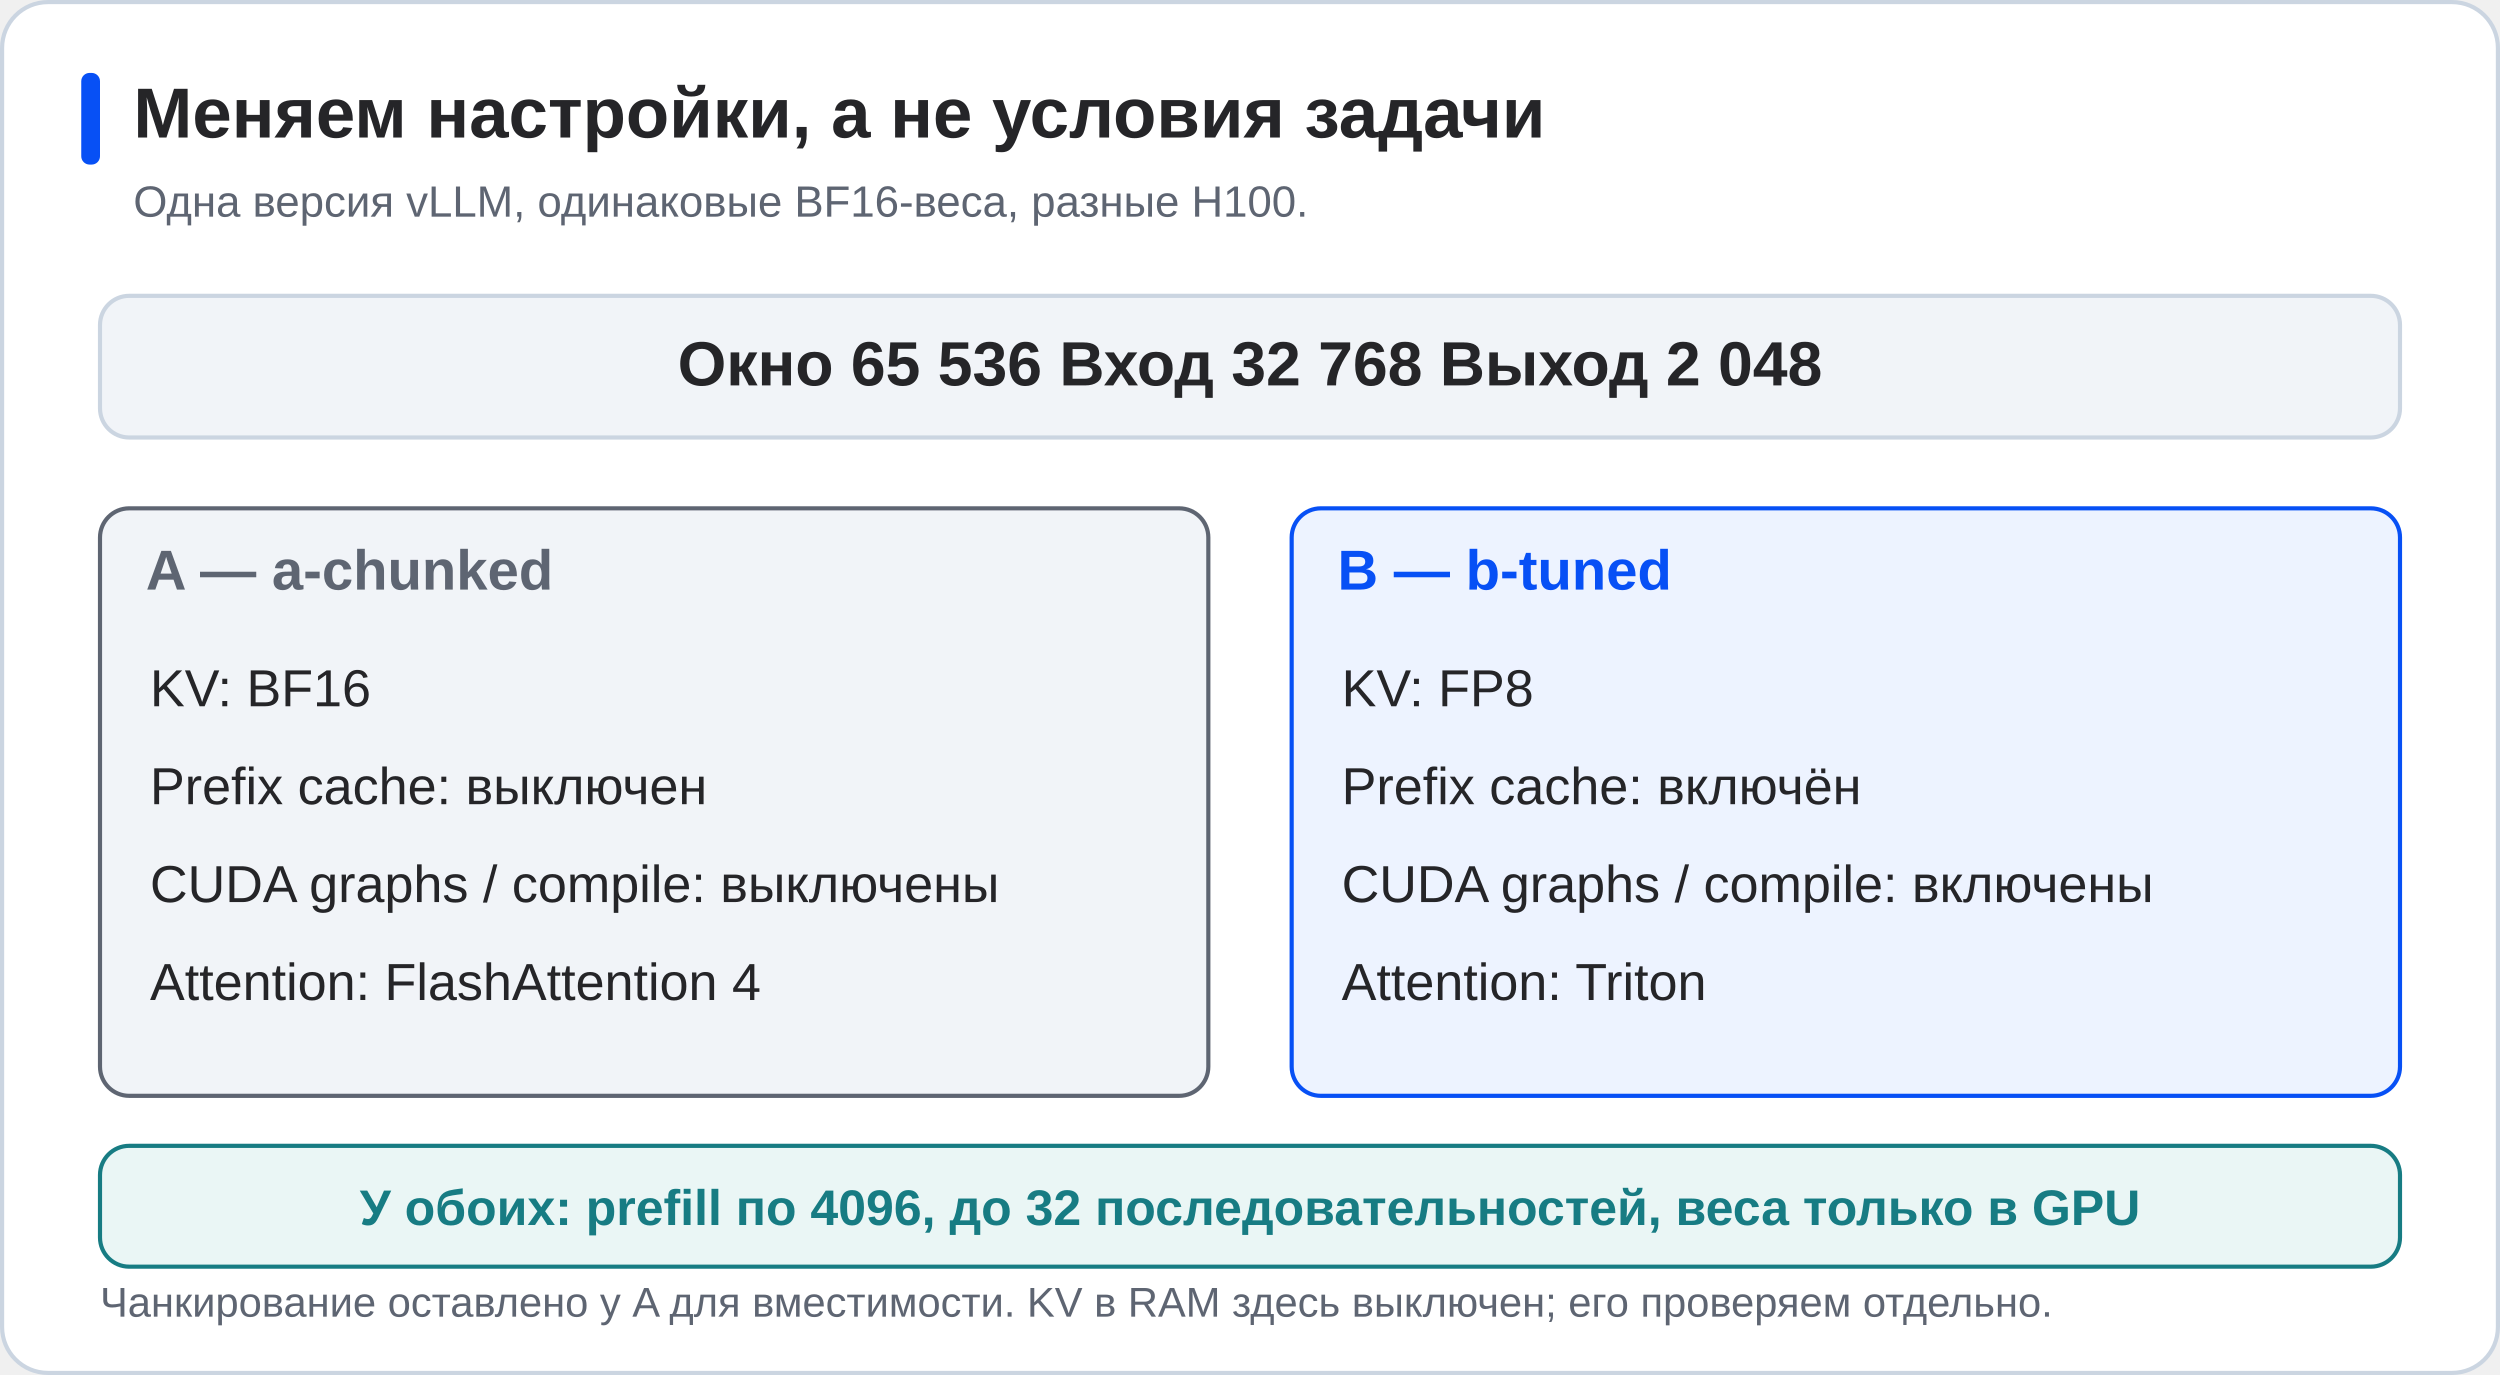
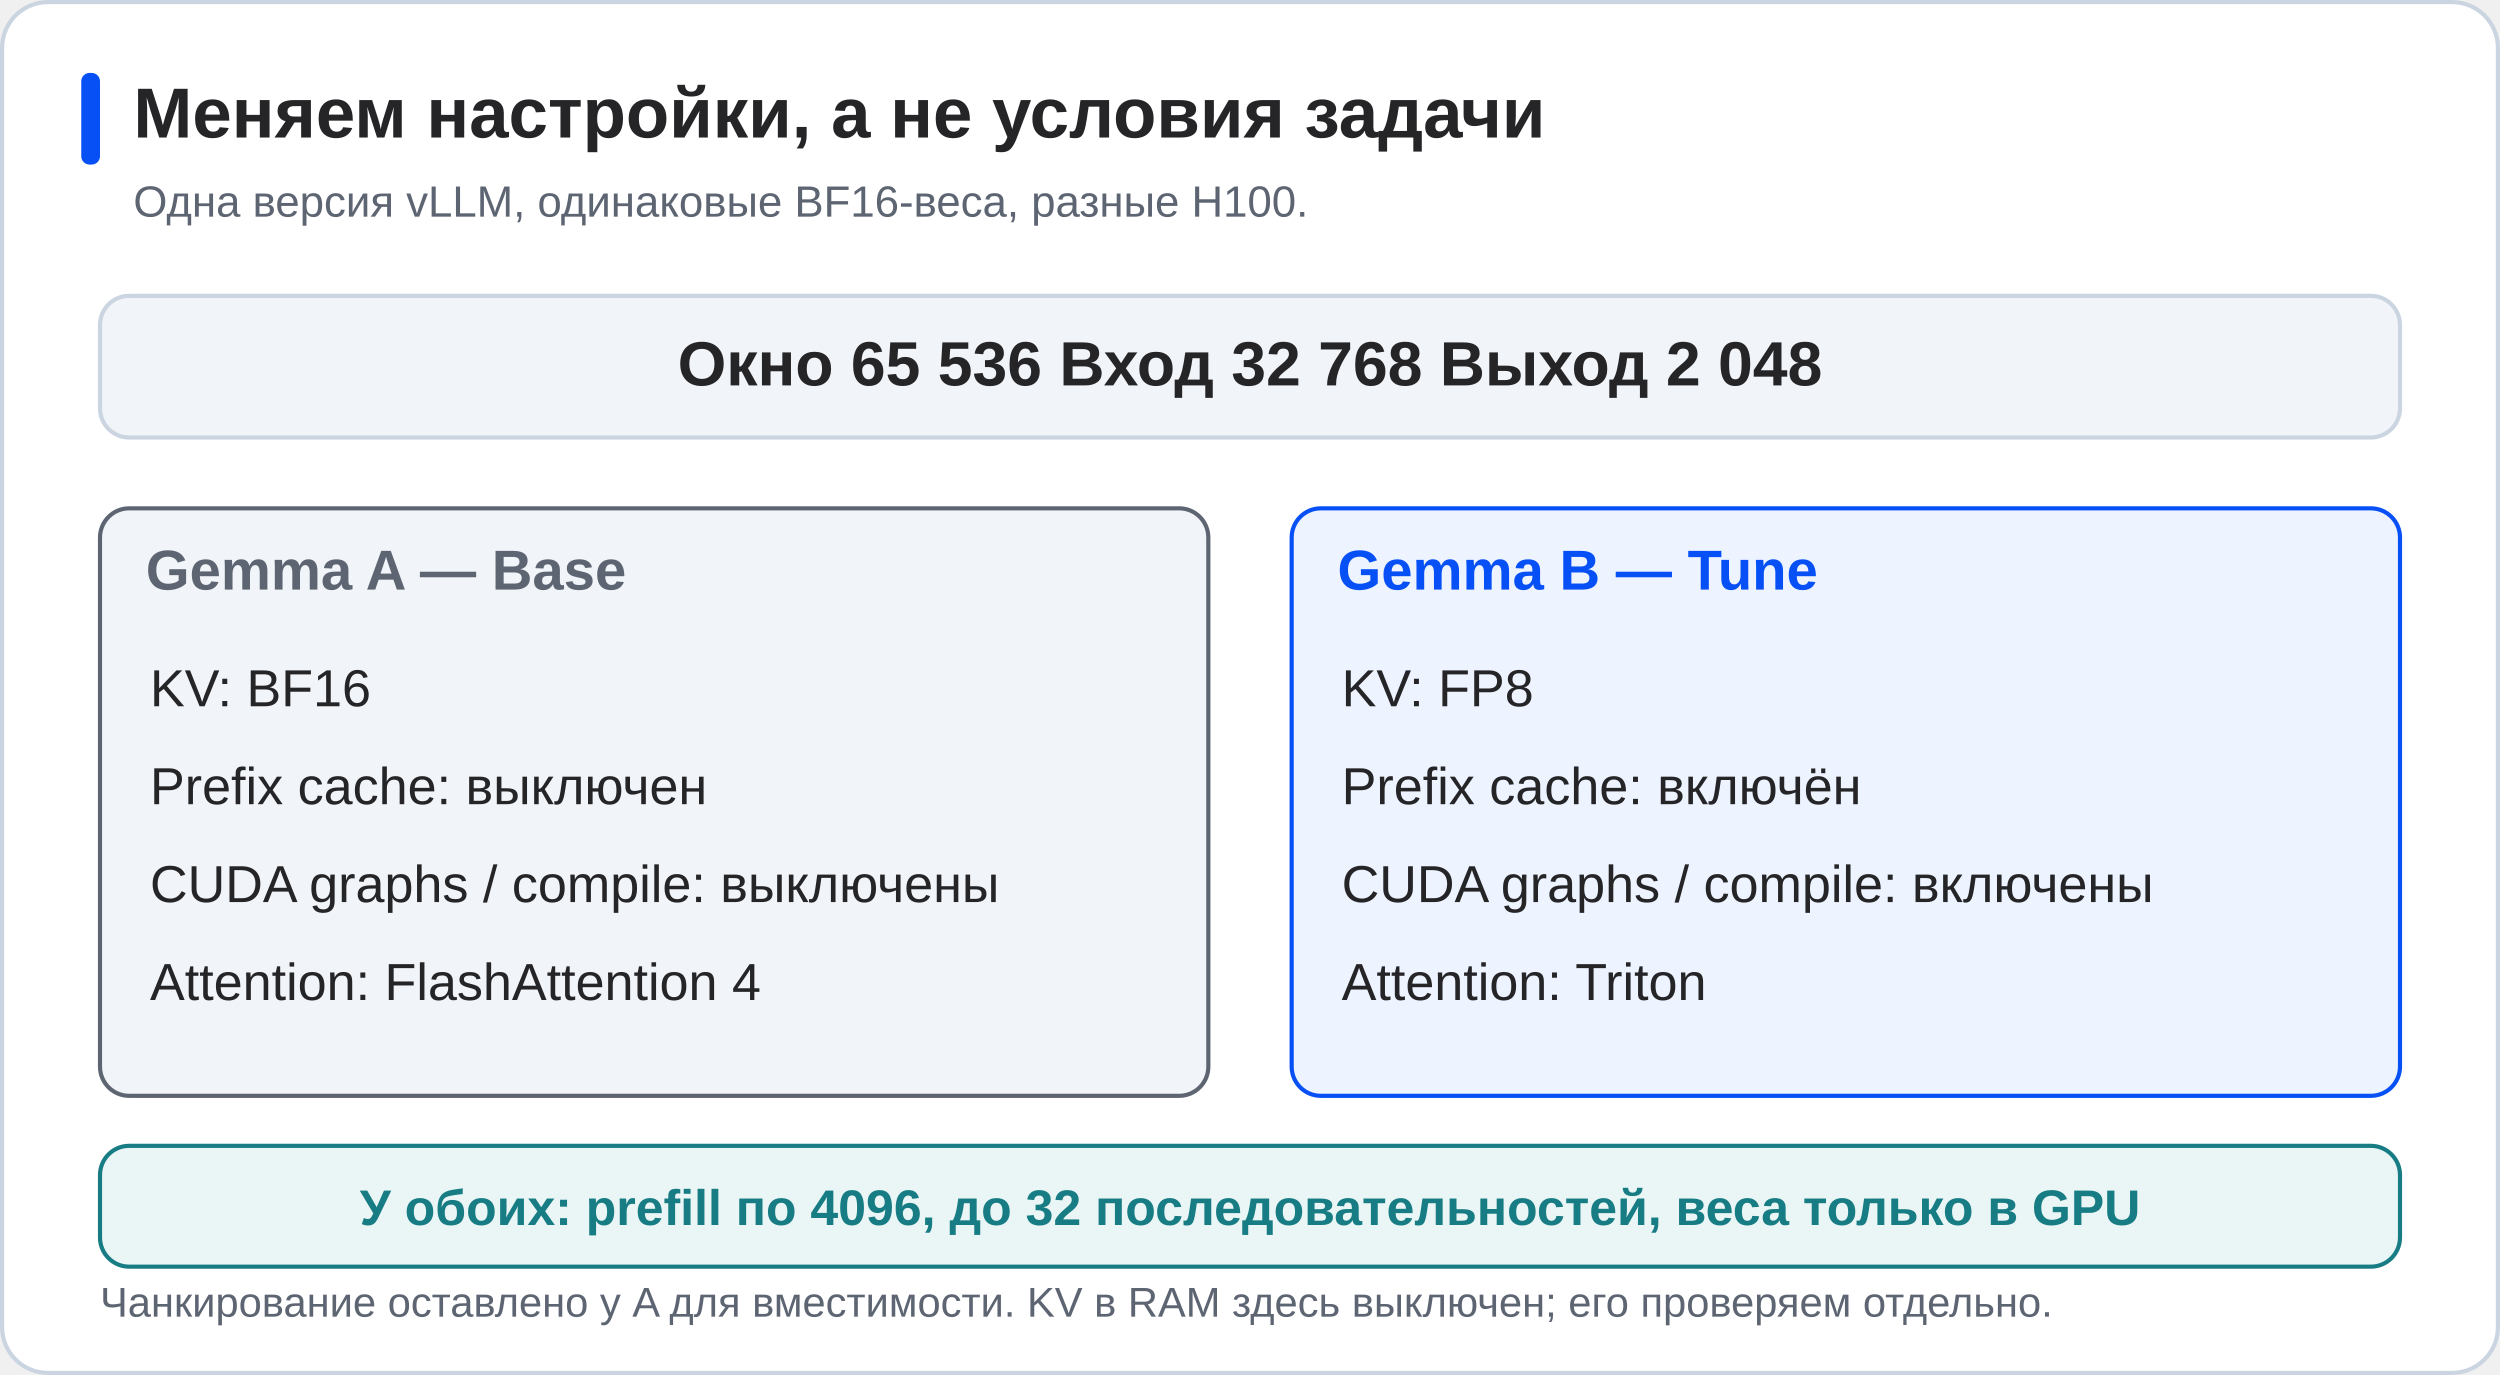
<svg xmlns="http://www.w3.org/2000/svg" width="1200" height="660" viewBox="0 0 1200 660" role="img" aria-labelledby="title desc">
  <defs>
    <marker id="arrow" viewBox="0 0 10 10" refX="9" refY="5" markerWidth="8" markerHeight="8" orient="auto-start-reverse">
      <path d="M 0 0 L 10 5 L 0 10 z" fill="context-stroke" />
    </marker>
  </defs>
  <style>text{font-family:Arial,Helvetica,sans-serif} .title{font-weight:700} </style>
  <rect x="1" y="1" width="1198" height="658" rx="22" fill="#ffffff" stroke="#cbd5e1" stroke-width="2" />
  <rect x="40" y="36" width="7" height="42" rx="3" fill="#0750f5" stroke="#0750f5" stroke-width="2" />
  <text x="64" y="66" font-size="34" fill="#252528" text-anchor="start" font-weight="700">
    <tspan x="64" dy="0">Меняем настройки, а не условия задачи</tspan>
  </text>
  <text x="64" y="104" font-size="21" fill="#5e6572" text-anchor="start">
    <tspan x="64" dy="0">Одна версия vLLM, одинаковые BF16-веса, разные H100.</tspan>
  </text>
  <rect x="48" y="142" width="1104" height="68" rx="14" fill="#f1f4f8" stroke="#cbd5e1" stroke-width="2" />
  <text x="600" y="185" font-size="30" fill="#252528" text-anchor="middle" font-weight="700">
    <tspan x="600" dy="0">Окно 65 536      Вход 32 768      Выход 2 048</tspan>
  </text>
  <rect x="48" y="244" width="532" height="282" rx="14" fill="#f1f4f8" stroke="#5e6572" stroke-width="2" />
  <text x="70" y="283" font-size="27" fill="#5e6572" text-anchor="start" font-weight="700">
-     <tspan x="70" dy="0">A — a-chunked</tspan>
+     <tspan x="70" dy="0">Gemma A — Base</tspan>
  </text>
  <rect x="620" y="244" width="532" height="282" rx="14" fill="#edf3ff" stroke="#0750f5" stroke-width="2" />
  <text x="642" y="283" font-size="27" fill="#0750f5" text-anchor="start" font-weight="700">
-     <tspan x="642" dy="0">B — b-tuned</tspan>
+     <tspan x="642" dy="0">Gemma B — Tune</tspan>
  </text>
  <text x="72" y="339" font-size="25" fill="#252528" text-anchor="start">
    <tspan x="72" dy="0">KV: BF16</tspan>
  </text>
  <text x="72" y="386" font-size="25" fill="#252528" text-anchor="start">
    <tspan x="72" dy="0">Prefix cache: выключен</tspan>
  </text>
  <text x="72" y="433" font-size="25" fill="#252528" text-anchor="start">
    <tspan x="72" dy="0">CUDA graphs / compile: выключены</tspan>
  </text>
  <text x="72" y="480" font-size="25" fill="#252528" text-anchor="start">
    <tspan x="72" dy="0">Attention: FlashAttention 4</tspan>
  </text>
  <text x="644" y="339" font-size="25" fill="#252528" text-anchor="start">
    <tspan x="644" dy="0">KV: FP8</tspan>
  </text>
  <text x="644" y="386" font-size="25" fill="#252528" text-anchor="start">
    <tspan x="644" dy="0">Prefix cache: включён</tspan>
  </text>
  <text x="644" y="433" font-size="25" fill="#252528" text-anchor="start">
    <tspan x="644" dy="0">CUDA graphs / compile: включены</tspan>
  </text>
  <text x="644" y="480" font-size="25" fill="#252528" text-anchor="start">
    <tspan x="644" dy="0">Attention: Triton</tspan>
  </text>
  <rect x="48" y="550" width="1104" height="58" rx="14" fill="#eaf6f5" stroke="#177c83" stroke-width="2" />
  <text x="600" y="588" font-size="24" fill="#177c83" text-anchor="middle" font-weight="700">
    <tspan x="600" dy="0">У обоих: prefill по 4096, до 32 последовательностей, веса только в GPU</tspan>
  </text>
  <text x="48" y="632" font-size="20" fill="#5e6572" text-anchor="start">
    <tspan x="48" dy="0">Чанкирование оставлено у A для вместимости. KV в RAM здесь выключен; его проверяем отдельно.</tspan>
  </text>
</svg>
